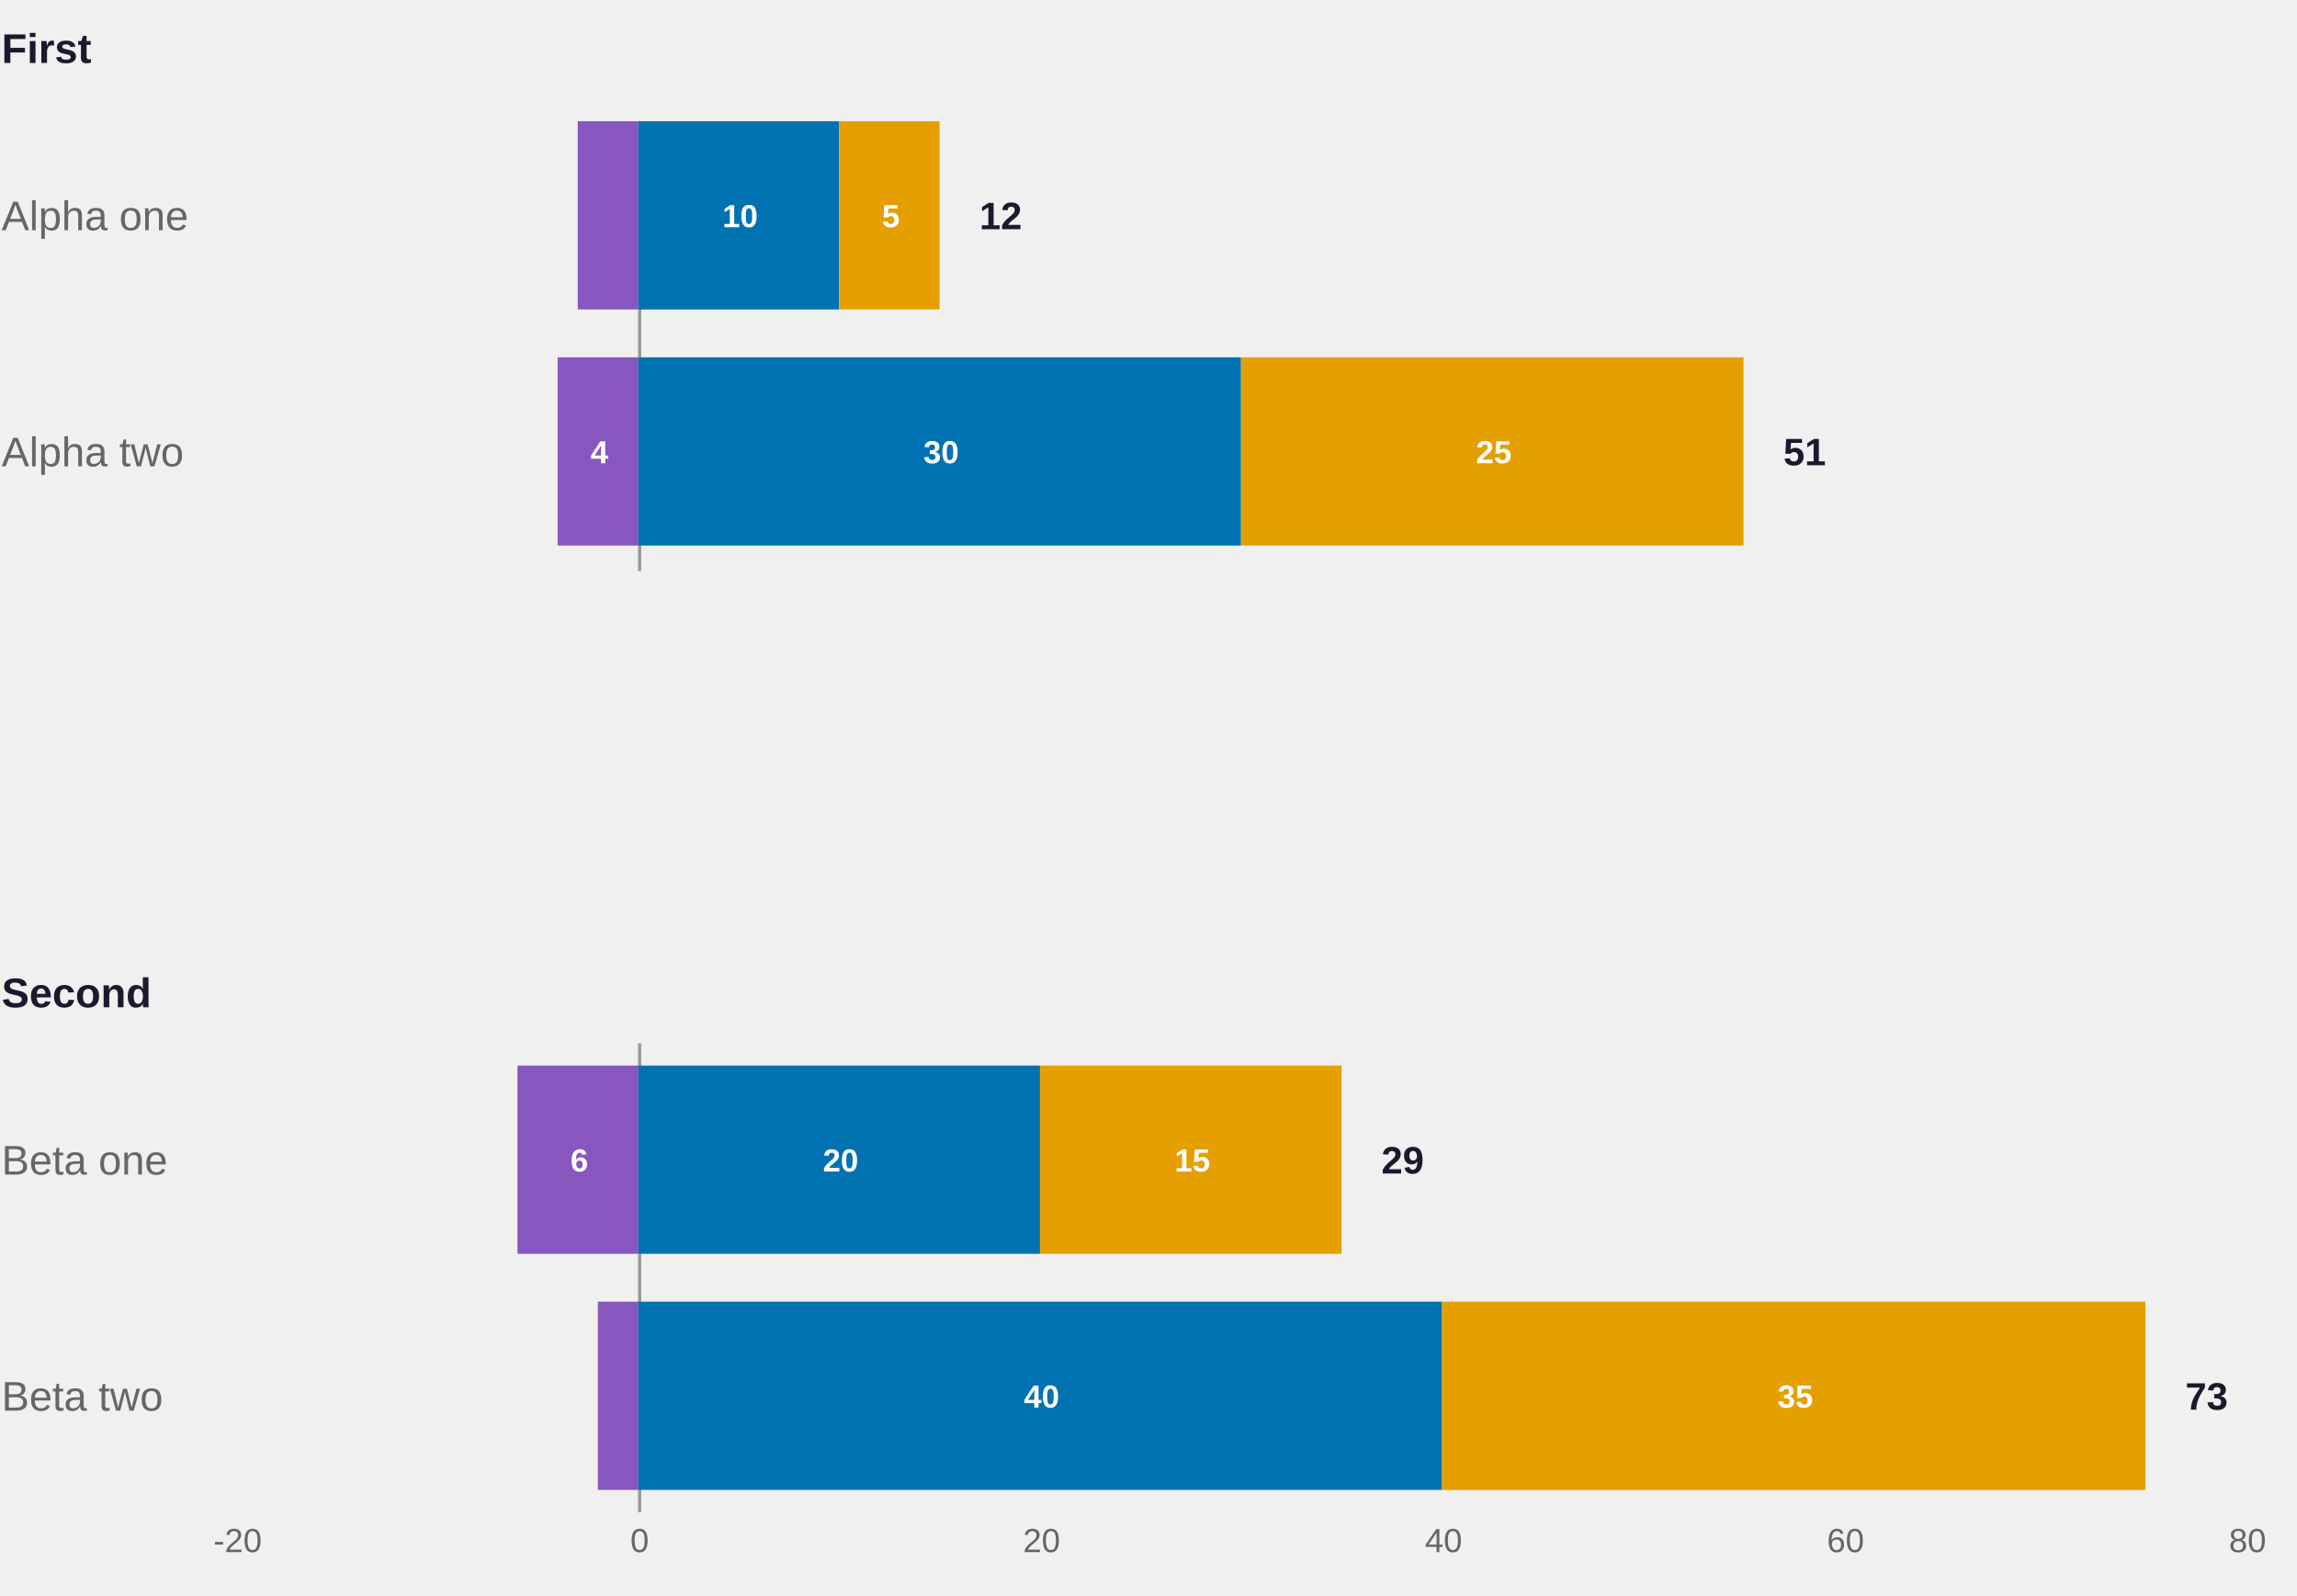
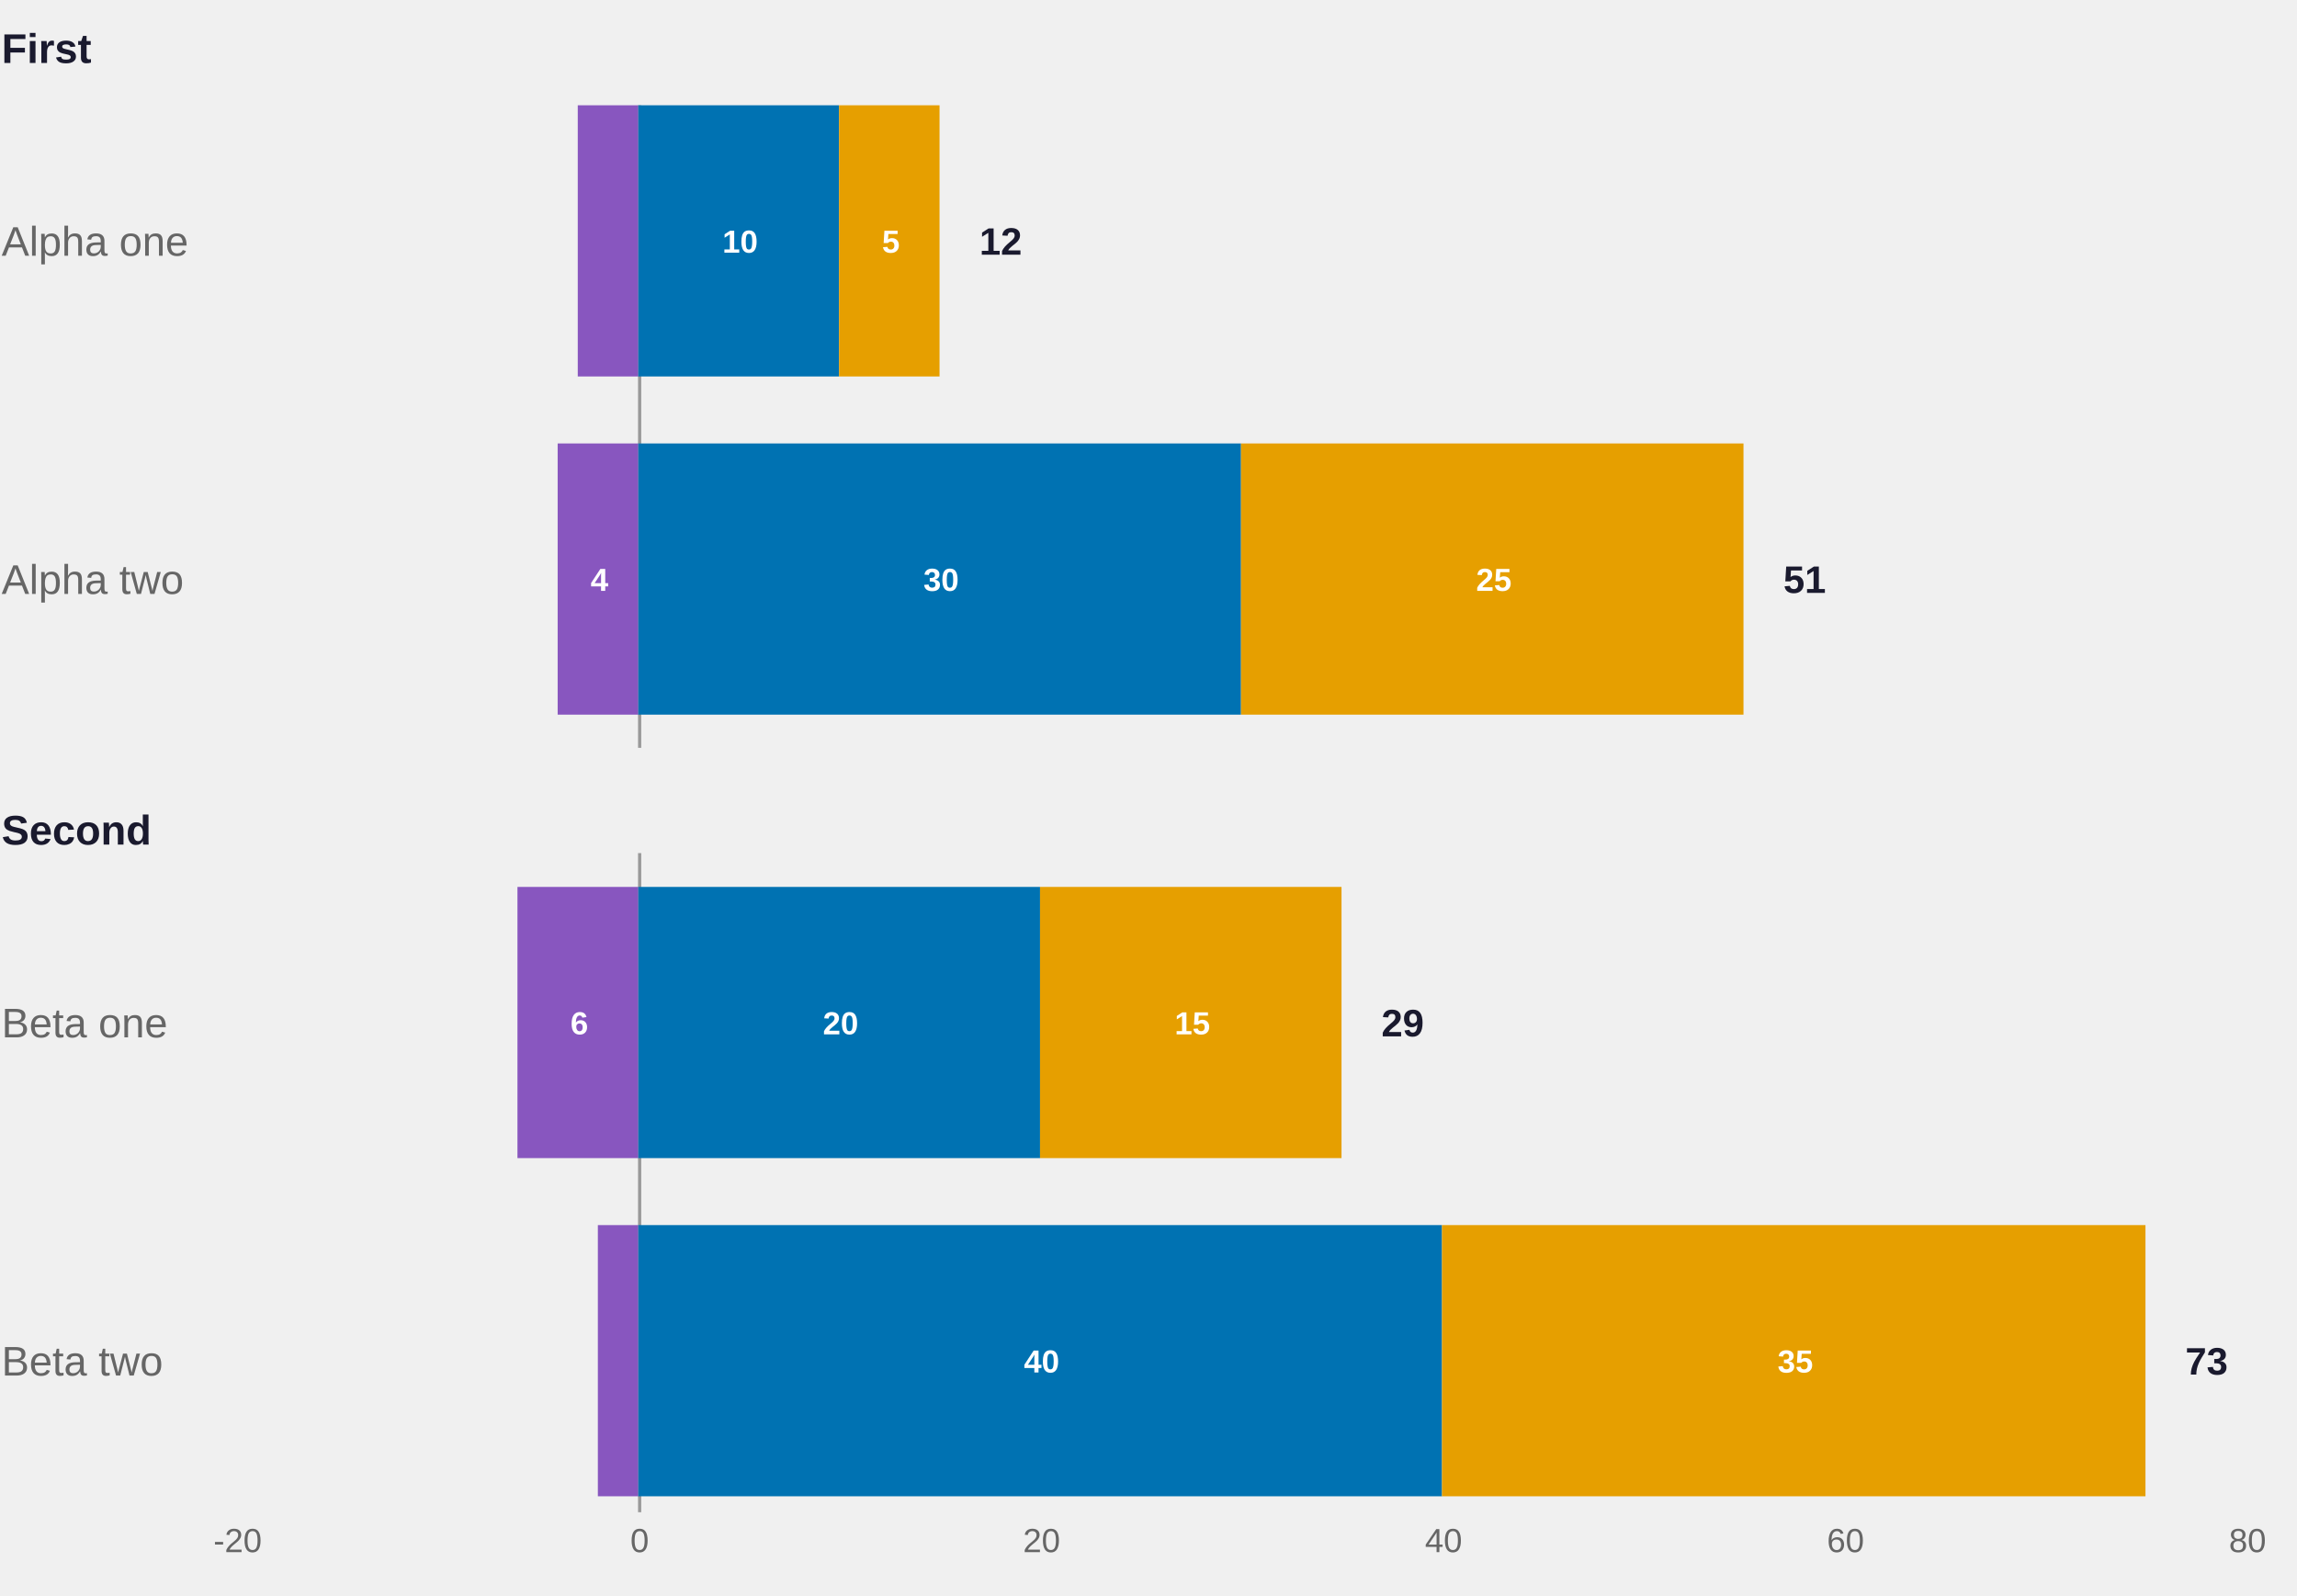
- <svg class="tblchart" fill="currentColor" font-family="system-ui, sans-serif" font-size="10" text-anchor="middle" width="720" height="500" viewBox="0 0 720 500" style="background: transparent; color: rgb(74, 74, 74); font-family: Figtree, &quot;Source Sans 3&quot;, system-ui, -apple-system, &quot;Segoe UI&quot;, Arial, sans-serif; font-size: 10.5px; overflow: visible;" data-margin-left="74" data-margin-right="16" data-margin-top="38" data-margin-bottom="26">
+ <svg class="tblchart" fill="currentColor" font-family="system-ui, sans-serif" font-size="10" text-anchor="middle" width="720" height="500" viewBox="0 0 720 500" style="background: transparent; color: rgb(74, 74, 74); font-family: Figtree, &quot;Source Sans 3&quot;, system-ui, -apple-system, &quot;Segoe UI&quot;, Arial, sans-serif; font-size: 10.5px; overflow: visible;" data-margin-left="74" data-margin-right="16" data-margin-top="33" data-margin-bottom="26">
  <style>:where(.tblchart) {
  --plot-background: white;
  display: block;
  height: auto;
  height: intrinsic;
  max-width: 100%;
}
:where(.tblchart text),
:where(.tblchart tspan) {
  white-space: pre;
}</style>
  <g aria-label="rule" transform="translate(0.5,0)">
    <g class="tbl-gridline" stroke="#F0F0F0" transform="translate(0,0)">
-       <line x1="74" x2="74" y1="30" y2="179" />
-       <line x1="74" x2="74" y1="327" y2="474" />
-       <line x1="326" x2="326" y1="30" y2="179" />
-       <line x1="326" x2="326" y1="327" y2="474" />
-       <line x1="452" x2="452" y1="30" y2="179" />
-       <line x1="452" x2="452" y1="327" y2="474" />
-       <line x1="578" x2="578" y1="30" y2="179" />
-       <line x1="578" x2="578" y1="327" y2="474" />
-       <line x1="704" x2="704" y1="30" y2="179" />
-       <line x1="704" x2="704" y1="327" y2="474" />
+       <line x1="74" x2="74" y1="25" y2="234.4" />
+       <line x1="74" x2="74" y1="267.4" y2="474" />
+       <line x1="326" x2="326" y1="25" y2="234.4" />
+       <line x1="326" x2="326" y1="267.4" y2="474" />
+       <line x1="452" x2="452" y1="25" y2="234.4" />
+       <line x1="452" x2="452" y1="267.4" y2="474" />
+       <line x1="578" x2="578" y1="25" y2="234.4" />
+       <line x1="578" x2="578" y1="267.4" y2="474" />
+       <line x1="704" x2="704" y1="25" y2="234.4" />
+       <line x1="704" x2="704" y1="267.4" y2="474" />
    </g>
  </g>
  <g aria-label="text" transform="translate(0.5,12.5)">
-     <g class="tbl-x-tick-label" fill="#666666" font-size="10.5" font-weight="500" transform="translate(0,377)">
-       <text transform="translate(74,97)">-20</text>
-       <text transform="translate(200,97)">0</text>
-       <text transform="translate(326,97)">20</text>
-       <text transform="translate(452,97)">40</text>
-       <text transform="translate(578,97)">60</text>
-       <text transform="translate(704,97)">80</text>
+     <g class="tbl-x-tick-label" fill="#666666" font-size="10.5" font-weight="500" transform="translate(0,356)">
+       <text transform="translate(74,118)">-20</text>
+       <text transform="translate(200,118)">0</text>
+       <text transform="translate(326,118)">20</text>
+       <text transform="translate(452,118)">40</text>
+       <text transform="translate(578,118)">60</text>
+       <text transform="translate(704,118)">80</text>
    </g>
  </g>
  <g aria-label="text" transform="translate(-73.5,0.5)">
    <g class="tbl-cat-label" fill="#666666" text-anchor="start" font-size="13" font-weight="500" transform="translate(0,0)">
-       <text y="0.32em" transform="translate(74,67.5)" data-category="Alpha one">Alpha one</text>
+       <text y="0.32em" transform="translate(74,75.5)" data-category="Alpha one">Alpha one</text>
    </g>
-     <g class="tbl-cat-label" fill="#666666" text-anchor="start" font-size="13" font-weight="500" transform="translate(0,74)">
-       <text y="0.32em" transform="translate(74,67.5)" data-category="Alpha two">Alpha two</text>
+     <g class="tbl-cat-label" fill="#666666" text-anchor="start" font-size="13" font-weight="500" transform="translate(0,106)">
+       <text y="0.32em" transform="translate(74,75.5)" data-category="Alpha two">Alpha two</text>
    </g>
-     <g class="tbl-cat-label" fill="#666666" text-anchor="start" font-size="13" font-weight="500" transform="translate(0,296)">
-       <text y="0.32em" transform="translate(74,67.5)" data-category="Beta one">Beta one</text>
+     <g class="tbl-cat-label" fill="#666666" text-anchor="start" font-size="13" font-weight="500" transform="translate(0,245)">
+       <text y="0.32em" transform="translate(74,75.5)" data-category="Beta one">Beta one</text>
    </g>
-     <g class="tbl-cat-label" fill="#666666" text-anchor="start" font-size="13" font-weight="500" transform="translate(0,370)">
-       <text y="0.32em" transform="translate(74,67.5)" data-category="Beta two">Beta two</text>
+     <g class="tbl-cat-label" fill="#666666" text-anchor="start" font-size="13" font-weight="500" transform="translate(0,351)">
+       <text y="0.32em" transform="translate(74,75.5)" data-category="Beta two">Beta two</text>
    </g>
  </g>
-   <g aria-label="text" transform="translate(-73.5,-27.5)">
-     <g fill="#1A1A2E" text-anchor="start" font-size="13" font-weight="700" transform="translate(0,296)">
-       <text y="0.71em" transform="translate(74,38)">Second</text>
+   <g aria-label="text" transform="translate(-73.5,-22.5)">
+     <g fill="#1A1A2E" text-anchor="start" font-size="13" font-weight="700" transform="translate(0,245)">
+       <text y="0.71em" transform="translate(74,33)">Second</text>
    </g>
  </g>
-   <g aria-label="text" transform="translate(-73.5,-27.5)">
+   <g aria-label="text" transform="translate(-73.5,-22.5)">
    <g fill="#1A1A2E" text-anchor="start" font-size="13" font-weight="700" transform="translate(0,0)">
-       <text y="0.71em" transform="translate(74,38)">First</text>
+       <text y="0.71em" transform="translate(74,33)">First</text>
    </g>
  </g>
  <g aria-label="rule" transform="translate(0.5,0)">
    <g class="tbl-zero-baseline" stroke="#999999" transform="translate(0,0)">
-       <line x1="200" x2="200" y1="38" y2="179" />
-       <line x1="200" x2="200" y1="327" y2="474" />
+       <line x1="200" x2="200" y1="33" y2="234.4" />
+       <line x1="200" x2="200" y1="267.4" y2="474" />
    </g>
  </g>
  <g aria-label="bar">
    <g transform="translate(0,0)">
-       <rect x="200" width="63" y="38" height="59" fill="#0072B2" data-series="Income" />
-       <rect x="263" width="31.5" y="38" height="59" fill="#E69F00" data-series="Gains" />
-       <rect x="181.1" width="18.9" y="38" height="59" fill="#8856BF" data-series="Corporate" />
+       <rect x="200" width="63" y="33" height="85" fill="#0072B2" data-series="Income" />
+       <rect x="263" width="31.5" y="33" height="85" fill="#E69F00" data-series="Gains" />
+       <rect x="181.1" width="18.9" y="33" height="85" fill="#8856BF" data-series="Corporate" />
    </g>
-     <g transform="translate(0,74)">
-       <rect x="200" width="189" y="38" height="59" fill="#0072B2" data-series="Income" />
-       <rect x="389" width="157.5" y="38" height="59" fill="#E69F00" data-series="Gains" />
-       <rect x="174.8" width="25.2" y="38" height="59" fill="#8856BF" data-series="Corporate" />
+     <g transform="translate(0,106)">
+       <rect x="200" width="189" y="33" height="85" fill="#0072B2" data-series="Income" />
+       <rect x="389" width="157.5" y="33" height="85" fill="#E69F00" data-series="Gains" />
+       <rect x="174.8" width="25.2" y="33" height="85" fill="#8856BF" data-series="Corporate" />
    </g>
-     <g transform="translate(0,296)">
-       <rect x="200" width="126" y="38" height="59" fill="#0072B2" data-series="Income" />
-       <rect x="326" width="94.5" y="38" height="59" fill="#E69F00" data-series="Gains" />
-       <rect x="162.2" width="37.8" y="38" height="59" fill="#8856BF" data-series="Corporate" />
+     <g transform="translate(0,245)">
+       <rect x="200" width="126" y="33" height="85" fill="#0072B2" data-series="Income" />
+       <rect x="326" width="94.5" y="33" height="85" fill="#E69F00" data-series="Gains" />
+       <rect x="162.2" width="37.8" y="33" height="85" fill="#8856BF" data-series="Corporate" />
    </g>
-     <g transform="translate(0,370)">
-       <rect x="200" width="252" y="38" height="59" fill="#0072B2" data-series="Income" />
-       <rect x="452" width="220.5" y="38" height="59" fill="#E69F00" data-series="Gains" />
-       <rect x="187.4" width="12.6" y="38" height="59" fill="#8856BF" data-series="Corporate" />
+     <g transform="translate(0,351)">
+       <rect x="200" width="252" y="33" height="85" fill="#0072B2" data-series="Income" />
+       <rect x="452" width="220.5" y="33" height="85" fill="#E69F00" data-series="Gains" />
+       <rect x="187.4" width="12.6" y="33" height="85" fill="#8856BF" data-series="Corporate" />
    </g>
  </g>
-   <g aria-label="text" transform="translate(12.5,30)">
+   <g aria-label="text" transform="translate(12.5,43)">
    <g fill="#1A1A2E" text-anchor="start" font-size="12" font-weight="700" transform="translate(0,0)">
-       <text y="0.32em" transform="translate(294.5,38)">12</text>
+       <text y="0.32em" transform="translate(294.5,33)">12</text>
    </g>
-     <g fill="#1A1A2E" text-anchor="start" font-size="12" font-weight="700" transform="translate(0,74)">
-       <text y="0.32em" transform="translate(546.5,38)">51</text>
+     <g fill="#1A1A2E" text-anchor="start" font-size="12" font-weight="700" transform="translate(0,106)">
+       <text y="0.32em" transform="translate(546.5,33)">51</text>
    </g>
-     <g fill="#1A1A2E" text-anchor="start" font-size="12" font-weight="700" transform="translate(0,296)">
-       <text y="0.32em" transform="translate(420.5,38)">29</text>
+     <g fill="#1A1A2E" text-anchor="start" font-size="12" font-weight="700" transform="translate(0,245)">
+       <text y="0.32em" transform="translate(420.5,33)">29</text>
    </g>
-     <g fill="#1A1A2E" text-anchor="start" font-size="12" font-weight="700" transform="translate(0,370)">
-       <text y="0.32em" transform="translate(672.5,38)">73</text>
+     <g fill="#1A1A2E" text-anchor="start" font-size="12" font-weight="700" transform="translate(0,351)">
+       <text y="0.32em" transform="translate(672.5,33)">73</text>
    </g>
  </g>
-   <g aria-label="text" transform="translate(0.5,30)">
+   <g aria-label="text" transform="translate(0.5,43)">
    <g class="tbl-segment-label" font-size="10" font-weight="600" transform="translate(0,0)">
-       <text y="0.32em" transform="translate(231.5,38)" fill="#FFFFFF">10</text>
-       <text y="0.32em" transform="translate(278.75,38)" fill="#FFFFFF">5</text>
+       <text y="0.32em" transform="translate(231.5,33)" fill="#FFFFFF">10</text>
+       <text y="0.32em" transform="translate(278.75,33)" fill="#FFFFFF">5</text>
    </g>
-     <g class="tbl-segment-label" font-size="10" font-weight="600" transform="translate(0,74)">
-       <text y="0.32em" transform="translate(294.5,38)" fill="#FFFFFF">30</text>
-       <text y="0.32em" transform="translate(467.75,38)" fill="#FFFFFF">25</text>
-       <text y="0.32em" transform="translate(187.4,38)" fill="#FFFFFF">4</text>
+     <g class="tbl-segment-label" font-size="10" font-weight="600" transform="translate(0,106)">
+       <text y="0.32em" transform="translate(294.5,33)" fill="#FFFFFF">30</text>
+       <text y="0.32em" transform="translate(467.75,33)" fill="#FFFFFF">25</text>
+       <text y="0.32em" transform="translate(187.4,33)" fill="#FFFFFF">4</text>
    </g>
-     <g class="tbl-segment-label" font-size="10" font-weight="600" transform="translate(0,296)">
-       <text y="0.32em" transform="translate(263,38)" fill="#FFFFFF">20</text>
-       <text y="0.32em" transform="translate(373.25,38)" fill="#FFFFFF">15</text>
-       <text y="0.32em" transform="translate(181.1,38)" fill="#FFFFFF">6</text>
+     <g class="tbl-segment-label" font-size="10" font-weight="600" transform="translate(0,245)">
+       <text y="0.32em" transform="translate(263,33)" fill="#FFFFFF">20</text>
+       <text y="0.32em" transform="translate(373.25,33)" fill="#FFFFFF">15</text>
+       <text y="0.32em" transform="translate(181.1,33)" fill="#FFFFFF">6</text>
    </g>
-     <g class="tbl-segment-label" font-size="10" font-weight="600" transform="translate(0,370)">
-       <text y="0.32em" transform="translate(326,38)" fill="#FFFFFF">40</text>
-       <text y="0.32em" transform="translate(562.25,38)" fill="#FFFFFF">35</text>
+     <g class="tbl-segment-label" font-size="10" font-weight="600" transform="translate(0,351)">
+       <text y="0.32em" transform="translate(326,33)" fill="#FFFFFF">40</text>
+       <text y="0.32em" transform="translate(562.25,33)" fill="#FFFFFF">35</text>
    </g>
  </g>
</svg>
